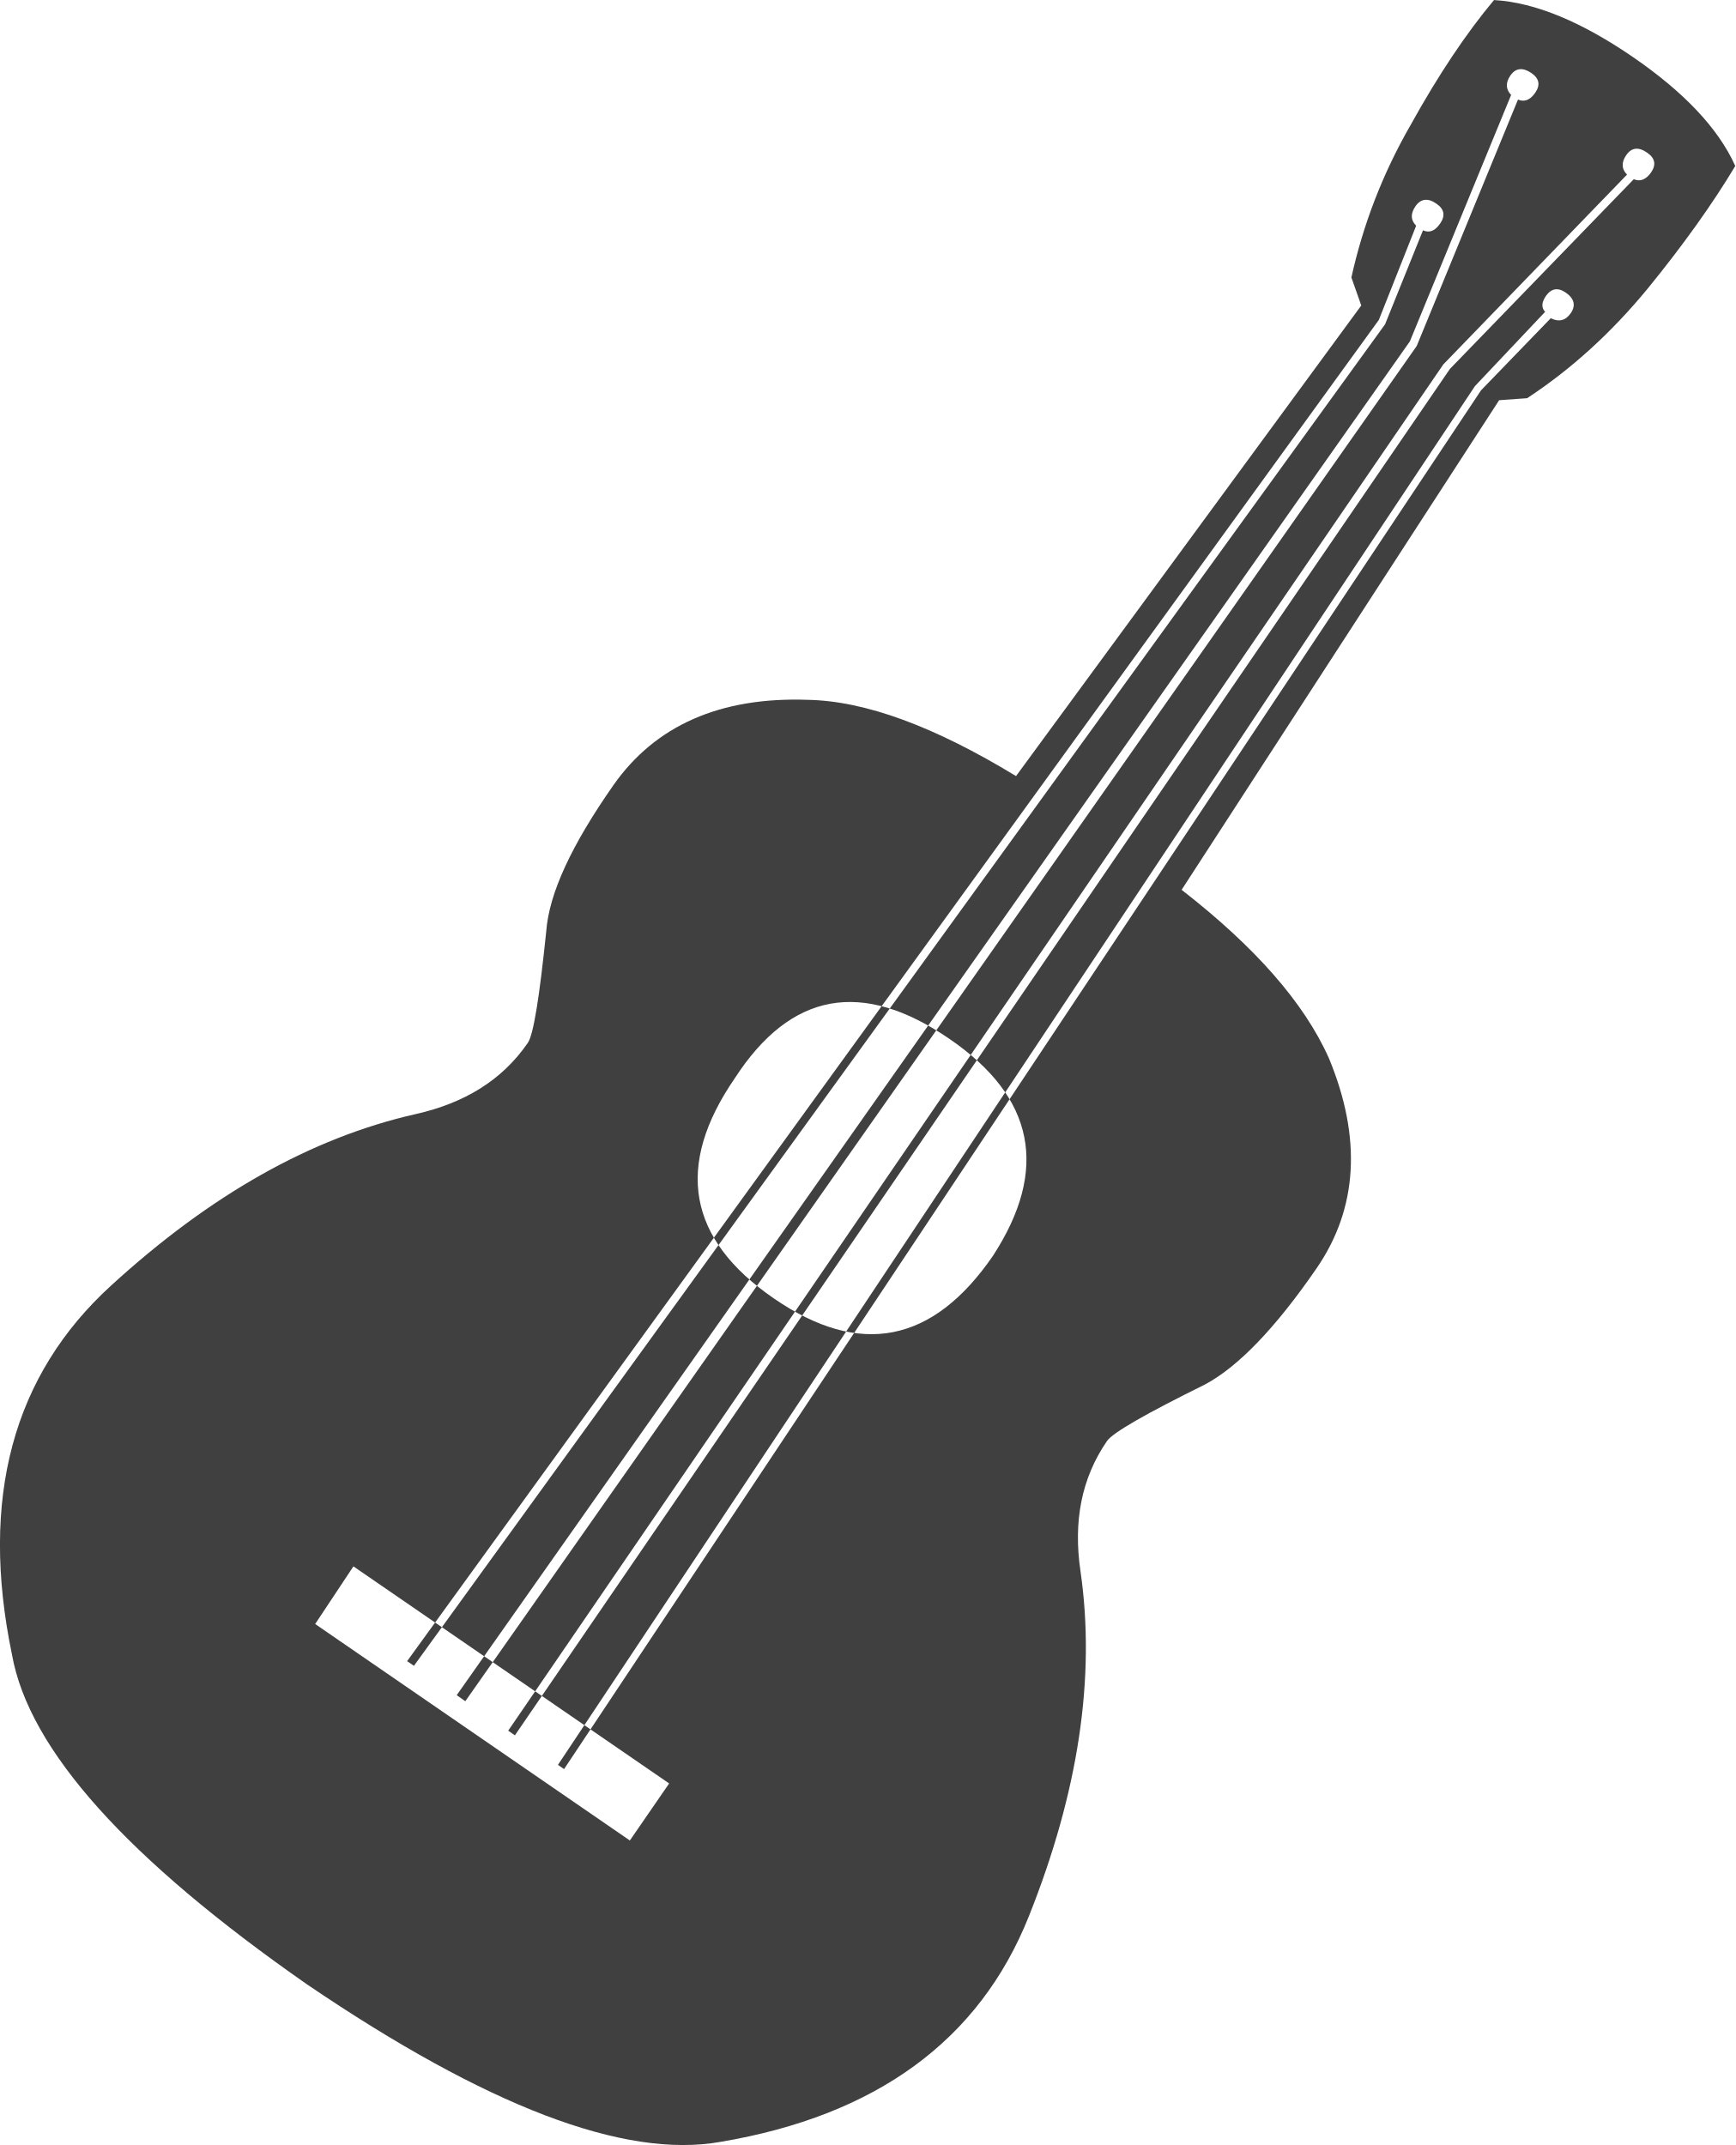
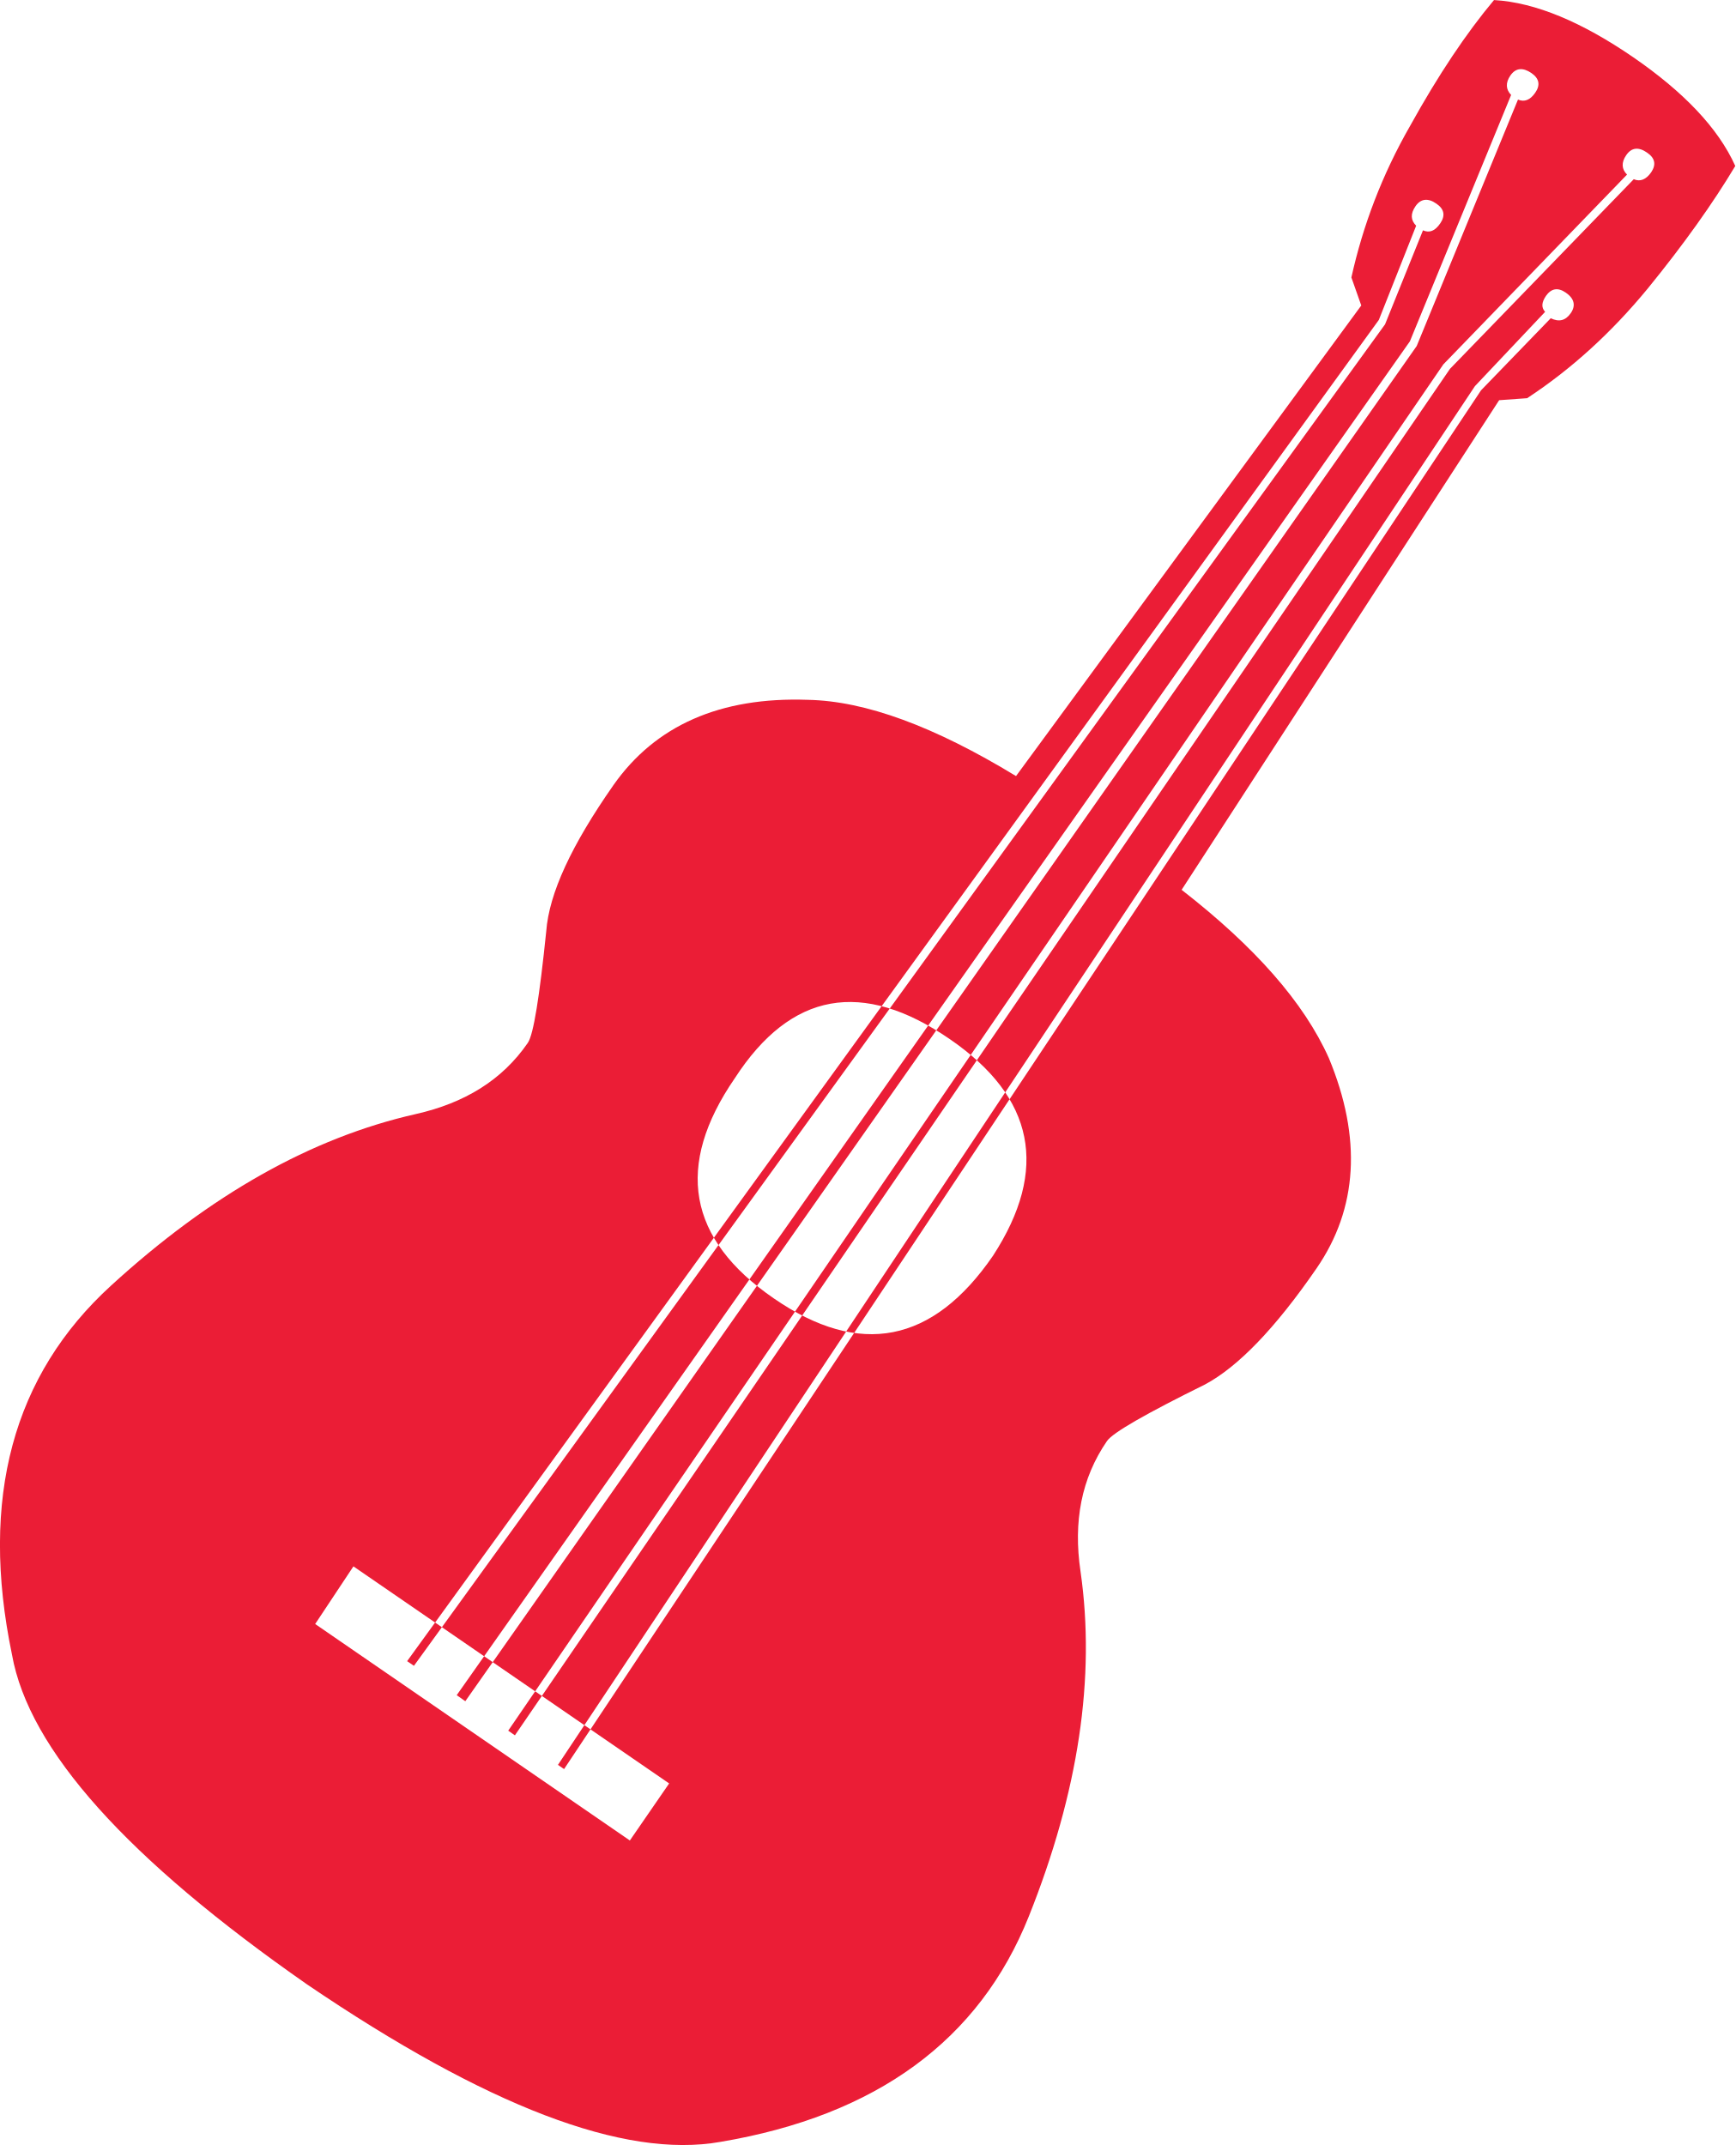
<svg xmlns="http://www.w3.org/2000/svg" version="1.1" id="Layer_1" x="0px" y="0px" width="37.935px" height="46.898px" viewBox="0 0 37.935 46.898" enable-background="new 0 0 37.935 46.898" xml:space="preserve">
-   <path fill-rule="evenodd" clip-rule="evenodd" fill="#404041" d="M35.698,1.248c1.1,0.756,1.863,1.549,2.236,2.381  c-0.483,0.807-1.121,1.707-1.914,2.68c-0.797,0.968-1.669,1.761-2.636,2.397L32.772,8.75l-6.941,10.705  c1.599,1.244,2.674,2.461,3.219,3.68c0.725,1.749,0.631,3.288-0.27,4.597c-0.909,1.321-1.721,2.154-2.436,2.537  c-1.298,0.641-2.02,1.055-2.145,1.238c-0.559,0.813-0.74,1.76-0.578,2.852c0.333,2.318-0.046,4.826-1.131,7.542  c-1.079,2.701-3.324,4.353-6.742,4.929c-2.109,0.374-5.115-0.782-9.035-3.443c-3.925-2.737-6.081-5.129-6.451-7.211  c-0.709-3.414,0.018-6.109,2.169-8.071c2.163-1.978,4.367-3.228,6.653-3.746c1.073-0.241,1.896-0.745,2.455-1.559  c0.125-0.183,0.254-1.006,0.402-2.437c0.062-0.832,0.553-1.887,1.471-3.2c0.914-1.3,2.33-1.93,4.248-1.862  c1.257,0.024,2.766,0.581,4.551,1.667l7.547-10.289l-0.216-0.613c0.251-1.129,0.665-2.236,1.29-3.325  c0.61-1.101,1.221-2.016,1.828-2.74C33.57,0.054,34.585,0.485,35.698,1.248L35.698,1.248z M20.766,22.721  c-1.915-1.317-3.477-1.037-4.702,0.852c-1.316,1.913-1.035,3.518,0.855,4.817c1.877,1.293,3.474,0.979,4.789-0.935  C22.934,25.566,22.616,23.994,20.766,22.721L20.766,22.721z M7.726,34.247l-0.836,1.26l6.879,4.733l0.859-1.247L7.726,34.247z   M31.107,5.036L31.107,5.036c0.141,0.062,0.262,0.017,0.378-0.153c0.114-0.167,0.089-0.313-0.086-0.431  c-0.184-0.129-0.342-0.108-0.455,0.056c-0.117,0.171-0.104,0.307,0.014,0.427l-0.816,2.06L8.9,36.319l0.149,0.102l21.229-29.33  L31.107,5.036z M33.034,2.076L33.034,2.076l-2.213,5.387l-20.837,29.6l0.188,0.132L30.97,7.565l2.214-5.388  c0.141,0.061,0.269,0.008,0.377-0.15c0.117-0.169,0.087-0.313-0.085-0.431c-0.185-0.125-0.342-0.114-0.459,0.056  C32.908,1.81,32.918,1.958,33.034,2.076L33.034,2.076z M35.715,3.918c0.14,0.061,0.269,0.008,0.38-0.15  c0.115-0.17,0.084-0.313-0.089-0.431c-0.185-0.129-0.341-0.114-0.456,0.056c-0.11,0.158-0.102,0.307,0.018,0.424l-4.016,4.15  L11.11,37.839l0.146,0.102L31.696,8.066L35.715,3.918z M33.9,6.958c0.177,0.085,0.321,0.057,0.439-0.113  c0.114-0.167,0.073-0.321-0.11-0.447c-0.175-0.121-0.319-0.091-0.434,0.072c-0.099,0.147-0.102,0.255-0.018,0.348l-1.534,1.624  L12.197,38.587l0.134,0.092L32.377,8.533L33.9,6.958z" />
+   <path fill-rule="evenodd" clip-rule="evenodd" fill="#EB1D36" d="M35.698,1.248c1.1,0.756,1.863,1.549,2.236,2.381  c-0.483,0.807-1.121,1.707-1.914,2.68c-0.797,0.968-1.669,1.761-2.636,2.397L32.772,8.75l-6.941,10.705  c1.599,1.244,2.674,2.461,3.219,3.68c0.725,1.749,0.631,3.288-0.27,4.597c-0.909,1.321-1.721,2.154-2.436,2.537  c-1.298,0.641-2.02,1.055-2.145,1.238c-0.559,0.813-0.74,1.76-0.578,2.852c0.333,2.318-0.046,4.826-1.131,7.542  c-1.079,2.701-3.324,4.353-6.742,4.929c-2.109,0.374-5.115-0.782-9.035-3.443c-3.925-2.737-6.081-5.129-6.451-7.211  c-0.709-3.414,0.018-6.109,2.169-8.071c2.163-1.978,4.367-3.228,6.653-3.746c1.073-0.241,1.896-0.745,2.455-1.559  c0.125-0.183,0.254-1.006,0.402-2.437c0.062-0.832,0.553-1.887,1.471-3.2c0.914-1.3,2.33-1.93,4.248-1.862  c1.257,0.024,2.766,0.581,4.551,1.667l7.547-10.289l-0.216-0.613c0.251-1.129,0.665-2.236,1.29-3.325  c0.61-1.101,1.221-2.016,1.828-2.74C33.57,0.054,34.585,0.485,35.698,1.248L35.698,1.248z M20.766,22.721  c-1.915-1.317-3.477-1.037-4.702,0.852c-1.316,1.913-1.035,3.518,0.855,4.817c1.877,1.293,3.474,0.979,4.789-0.935  C22.934,25.566,22.616,23.994,20.766,22.721L20.766,22.721z M7.726,34.247l-0.836,1.26l6.879,4.733l0.859-1.247L7.726,34.247z   M31.107,5.036L31.107,5.036c0.141,0.062,0.262,0.017,0.378-0.153c0.114-0.167,0.089-0.313-0.086-0.431  c-0.184-0.129-0.342-0.108-0.455,0.056c-0.117,0.171-0.104,0.307,0.014,0.427l-0.816,2.06L8.9,36.319l0.149,0.102l21.229-29.33  L31.107,5.036z M33.034,2.076L33.034,2.076l-2.213,5.387l-20.837,29.6l0.188,0.132L30.97,7.565l2.214-5.388  c0.141,0.061,0.269,0.008,0.377-0.15c0.117-0.169,0.087-0.313-0.085-0.431c-0.185-0.125-0.342-0.114-0.459,0.056  C32.908,1.81,32.918,1.958,33.034,2.076L33.034,2.076z M35.715,3.918c0.14,0.061,0.269,0.008,0.38-0.15  c0.115-0.17,0.084-0.313-0.089-0.431c-0.185-0.129-0.341-0.114-0.456,0.056c-0.11,0.158-0.102,0.307,0.018,0.424l-4.016,4.15  L11.11,37.839l0.146,0.102L31.696,8.066L35.715,3.918z M33.9,6.958c0.177,0.085,0.321,0.057,0.439-0.113  c0.114-0.167,0.073-0.321-0.11-0.447c-0.175-0.121-0.319-0.091-0.434,0.072c-0.099,0.147-0.102,0.255-0.018,0.348l-1.534,1.624  L12.197,38.587l0.134,0.092L32.377,8.533L33.9,6.958z" />
</svg>
